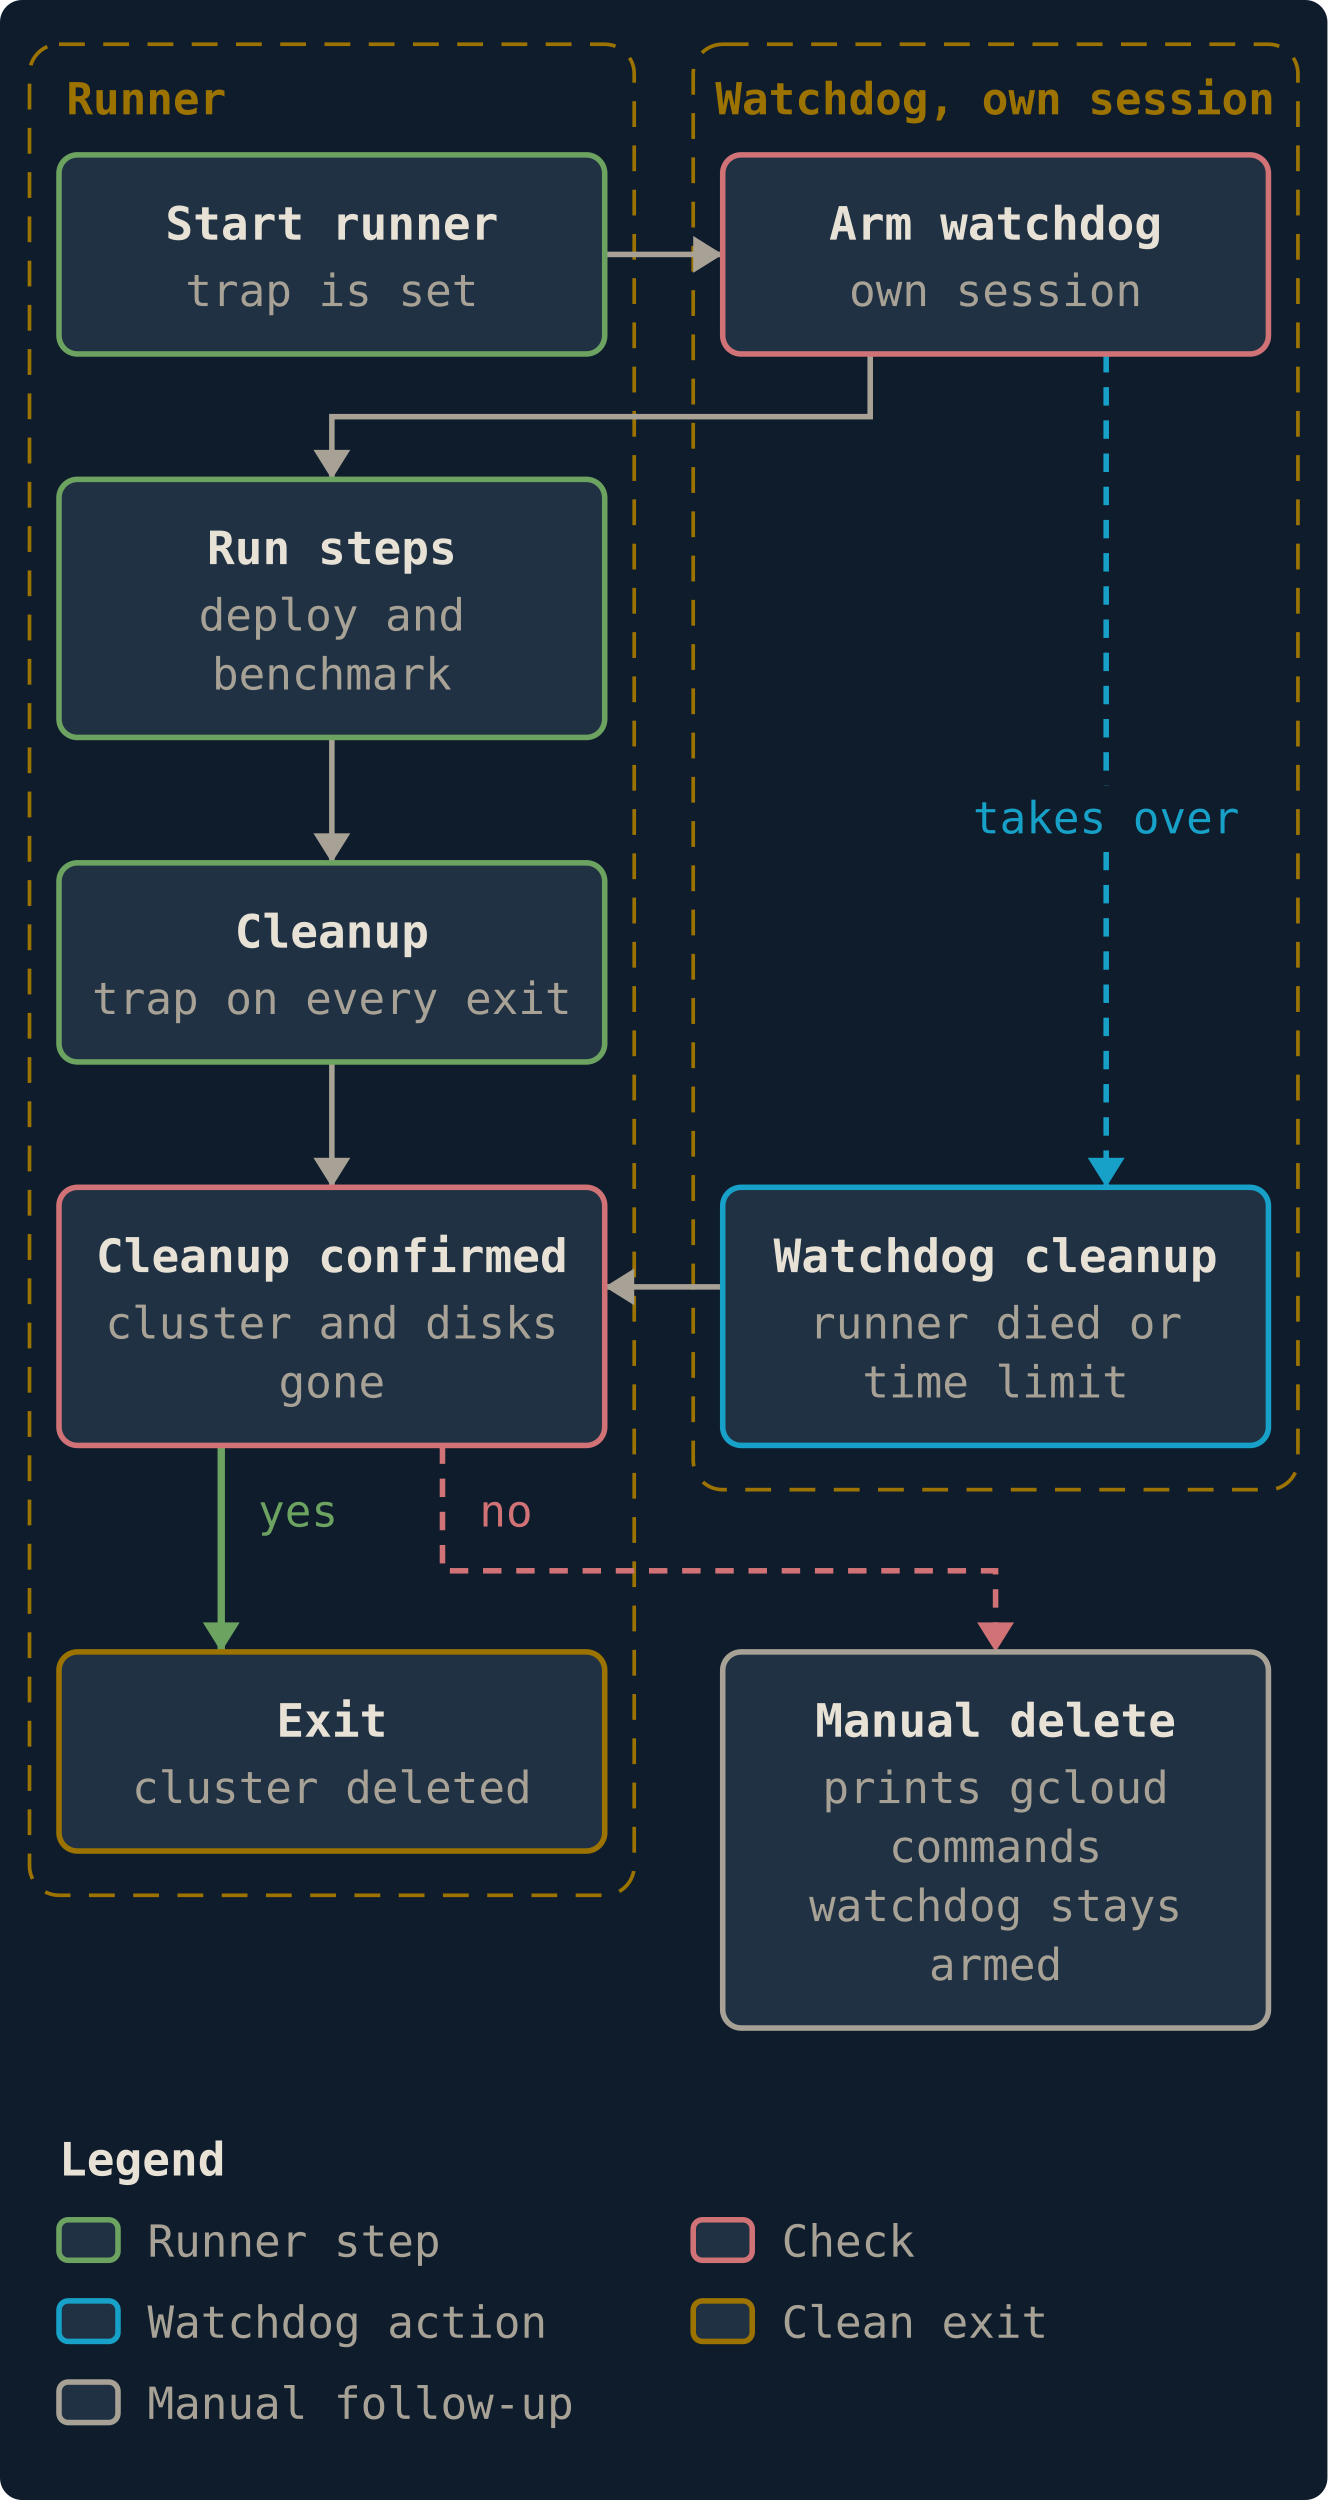
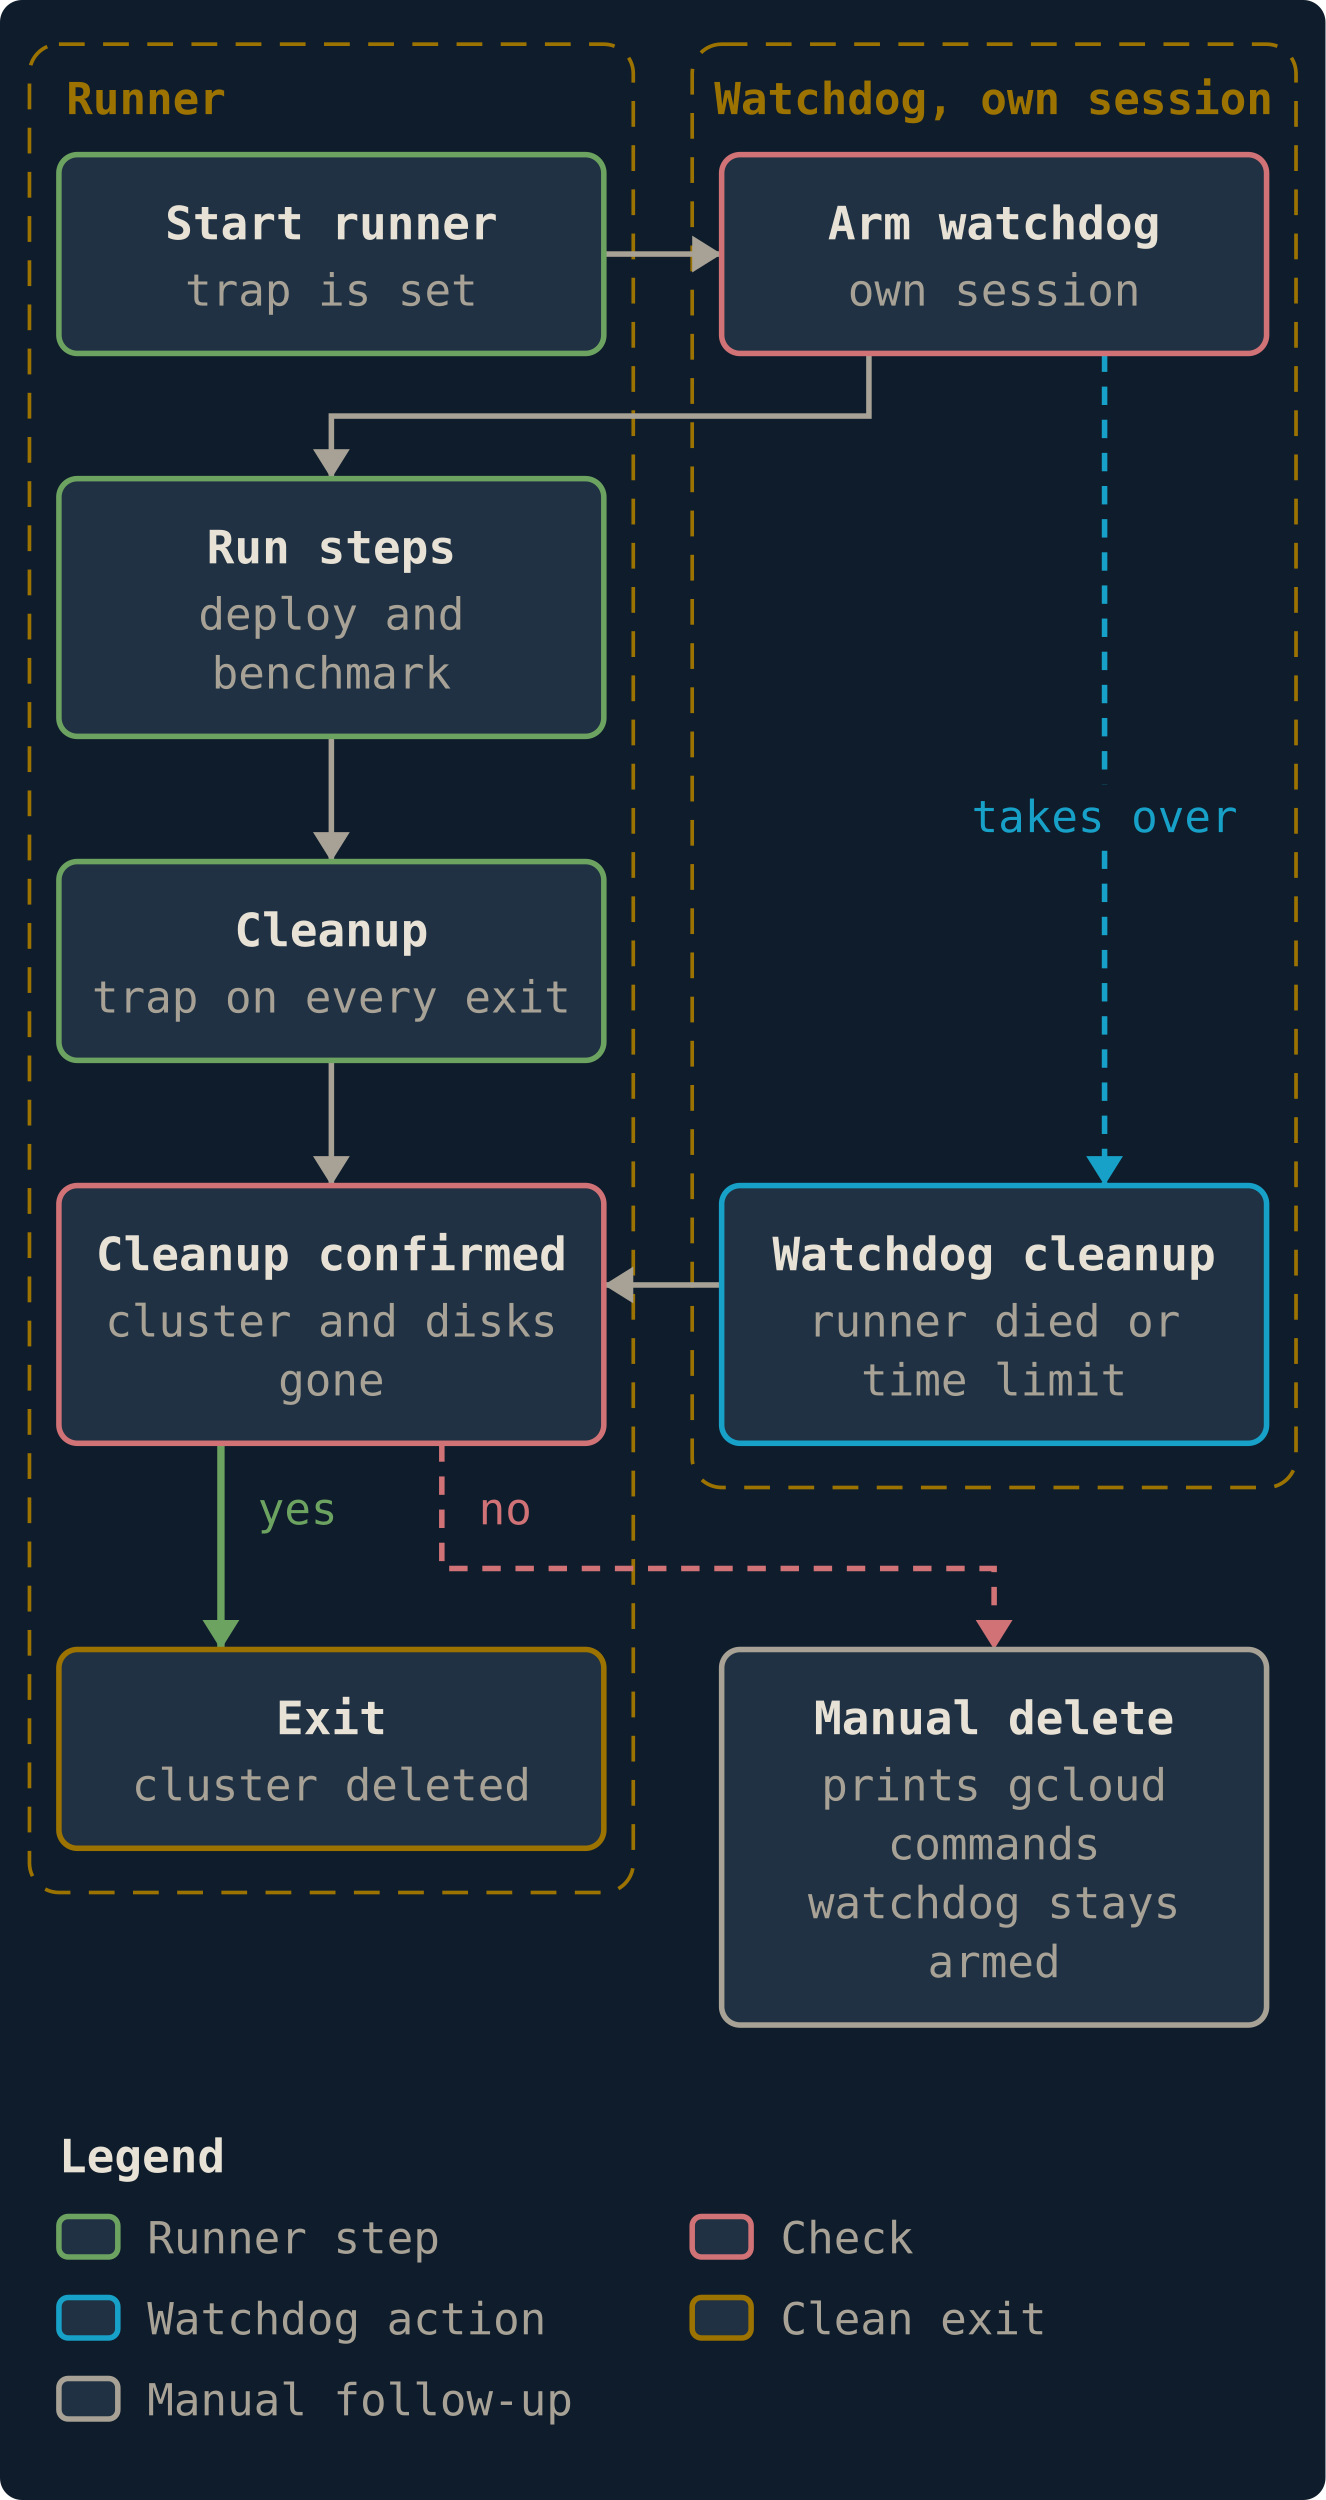
- <svg xmlns="http://www.w3.org/2000/svg" viewBox="0 0 360 678" role="img" font-family="ui-monospace, &quot;SFMono-Regular&quot;, &quot;SF Mono&quot;, Menlo, Consolas, monospace">
-   <rect width="360" height="678" rx="6" fill="#0E1C2B" />
+ <svg xmlns="http://www.w3.org/2000/svg" viewBox="0 0 360 679" role="img" font-family="ui-monospace, &quot;SFMono-Regular&quot;, &quot;SF Mono&quot;, Menlo, Consolas, monospace">
+   <rect width="360" height="679" rx="6" fill="#0E1C2B" />
  <rect x="8" y="12" width="164" height="502" rx="8" fill="none" stroke="#9C7300" stroke-dasharray="7 5" />
  <rect x="188" y="12" width="164" height="392" rx="8" fill="none" stroke="#9C7300" stroke-dasharray="7 5" />
  <text x="18" y="31" font-size="12" fill="#9C7300" font-weight="600">Runner</text>
  <text x="194" y="31" font-size="12" fill="#9C7300" font-weight="600">Watchdog, own session</text>
  <path d="M164 69 L196 69" fill="none" stroke="#A8A296" stroke-width="1.5" />
  <polygon points="188,64 188,74 196,69" fill="#A8A296" />
  <path d="M236 96 L236 113 L90 113 L90 130" fill="none" stroke="#A8A296" stroke-width="1.5" />
  <polygon points="85,122 95,122 90,130" fill="#A8A296" />
  <path d="M90 200 L90 234" fill="none" stroke="#A8A296" stroke-width="1.5" />
  <polygon points="85,226 95,226 90,234" fill="#A8A296" />
  <path d="M90 288 L90 322" fill="none" stroke="#A8A296" stroke-width="1.5" />
  <polygon points="85,314 95,314 90,322" fill="#A8A296" />
  <path d="M300 96 L300 322" fill="none" stroke="#17A1C8" stroke-width="1.5" stroke-dasharray="5 4" />
  <polygon points="295,314 305,314 300,322" fill="#17A1C8" />
  <rect x="259.0" y="213" width="82.0" height="18" rx="3" fill="#0E1C2B" />
  <text x="300" y="226" font-size="12" fill="#17A1C8" text-anchor="middle">takes over</text>
  <path d="M196 349 L164 349" fill="none" stroke="#A8A296" stroke-width="1.5" />
  <polygon points="172,344 172,354 164,349" fill="#A8A296" />
  <path d="M60 392 L60 448" fill="none" stroke="#6DA361" stroke-width="2" />
  <polygon points="55,440 65,440 60,448" fill="#6DA361" />
  <rect x="66.0" y="401" width="31.6" height="18" rx="3" fill="#0E1C2B" />
  <text x="70" y="414" font-size="12" fill="#6DA361">yes</text>
  <path d="M120 392 L120 426 L270 426 L270 448" fill="none" stroke="#D17276" stroke-width="1.5" stroke-dasharray="5 4" />
  <polygon points="265,440 275,440 270,448" fill="#D17276" />
  <rect x="126.0" y="401" width="24.4" height="18" rx="3" fill="#0E1C2B" />
  <text x="130" y="414" font-size="12" fill="#D17276">no</text>
  <rect x="16" y="42" width="148" height="54" rx="5" fill="#1F3142" stroke="#6DA361" stroke-width="1.5" />
  <text x="90" y="65" font-size="12.5" fill="#E8E2D6" text-anchor="middle" font-weight="600">Start runner</text>
  <text x="90" y="83" font-size="12" fill="#A8A296" text-anchor="middle">trap is set</text>
  <rect x="196" y="42" width="148" height="54" rx="5" fill="#1F3142" stroke="#D17276" stroke-width="1.5" />
  <text x="270" y="65" font-size="12.5" fill="#E8E2D6" text-anchor="middle" font-weight="600">Arm watchdog</text>
  <text x="270" y="83" font-size="12" fill="#A8A296" text-anchor="middle">own session</text>
  <rect x="16" y="130" width="148" height="70" rx="5" fill="#1F3142" stroke="#6DA361" stroke-width="1.5" />
  <text x="90" y="153" font-size="12.5" fill="#E8E2D6" text-anchor="middle" font-weight="600">Run steps</text>
  <text x="90" y="171" font-size="12" fill="#A8A296" text-anchor="middle">deploy and</text>
  <text x="90" y="187" font-size="12" fill="#A8A296" text-anchor="middle">benchmark</text>
  <rect x="16" y="234" width="148" height="54" rx="5" fill="#1F3142" stroke="#6DA361" stroke-width="1.5" />
  <text x="90" y="257" font-size="12.5" fill="#E8E2D6" text-anchor="middle" font-weight="600">Cleanup</text>
  <text x="90" y="275" font-size="12" fill="#A8A296" text-anchor="middle">trap on every exit</text>
  <rect x="16" y="322" width="148" height="70" rx="5" fill="#1F3142" stroke="#D17276" stroke-width="1.5" />
  <text x="90" y="345" font-size="12.5" fill="#E8E2D6" text-anchor="middle" font-weight="600">Cleanup confirmed</text>
  <text x="90" y="363" font-size="12" fill="#A8A296" text-anchor="middle">cluster and disks</text>
  <text x="90" y="379" font-size="12" fill="#A8A296" text-anchor="middle">gone</text>
  <rect x="196" y="322" width="148" height="70" rx="5" fill="#1F3142" stroke="#17A1C8" stroke-width="1.5" />
  <text x="270" y="345" font-size="12.5" fill="#E8E2D6" text-anchor="middle" font-weight="600">Watchdog cleanup</text>
  <text x="270" y="363" font-size="12" fill="#A8A296" text-anchor="middle">runner died or</text>
  <text x="270" y="379" font-size="12" fill="#A8A296" text-anchor="middle">time limit</text>
  <rect x="16" y="448" width="148" height="54" rx="5" fill="#1F3142" stroke="#9C7300" stroke-width="1.5" />
  <text x="90" y="471" font-size="12.5" fill="#E8E2D6" text-anchor="middle" font-weight="600">Exit</text>
  <text x="90" y="489" font-size="12" fill="#A8A296" text-anchor="middle">cluster deleted</text>
  <rect x="196" y="448" width="148" height="102" rx="5" fill="#1F3142" stroke="#A8A296" stroke-width="1.5" />
  <text x="270" y="471" font-size="12.5" fill="#E8E2D6" text-anchor="middle" font-weight="600">Manual delete</text>
  <text x="270" y="489" font-size="12" fill="#A8A296" text-anchor="middle">prints gcloud</text>
  <text x="270" y="505" font-size="12" fill="#A8A296" text-anchor="middle">commands</text>
  <text x="270" y="521" font-size="12" fill="#A8A296" text-anchor="middle">watchdog stays</text>
  <text x="270" y="537" font-size="12" fill="#A8A296" text-anchor="middle">armed</text>
  <text x="16" y="590" font-size="12.5" fill="#E8E2D6" font-weight="600">Legend</text>
  <rect x="16" y="602" width="16" height="11" rx="2.5" fill="#1F3142" stroke="#6DA361" stroke-width="1.5" />
  <text x="40" y="612" font-size="12" fill="#A8A296">Runner step</text>
  <rect x="188" y="602" width="16" height="11" rx="2.5" fill="#1F3142" stroke="#D17276" stroke-width="1.5" />
  <text x="212" y="612" font-size="12" fill="#A8A296">Check</text>
  <rect x="16" y="624" width="16" height="11" rx="2.5" fill="#1F3142" stroke="#17A1C8" stroke-width="1.5" />
  <text x="40" y="634" font-size="12" fill="#A8A296">Watchdog action</text>
  <rect x="188" y="624" width="16" height="11" rx="2.5" fill="#1F3142" stroke="#9C7300" stroke-width="1.5" />
  <text x="212" y="634" font-size="12" fill="#A8A296">Clean exit</text>
  <rect x="16" y="646" width="16" height="11" rx="2.5" fill="#1F3142" stroke="#A8A296" stroke-width="1.5" />
  <text x="40" y="656" font-size="12" fill="#A8A296">Manual follow-up</text>
</svg>
